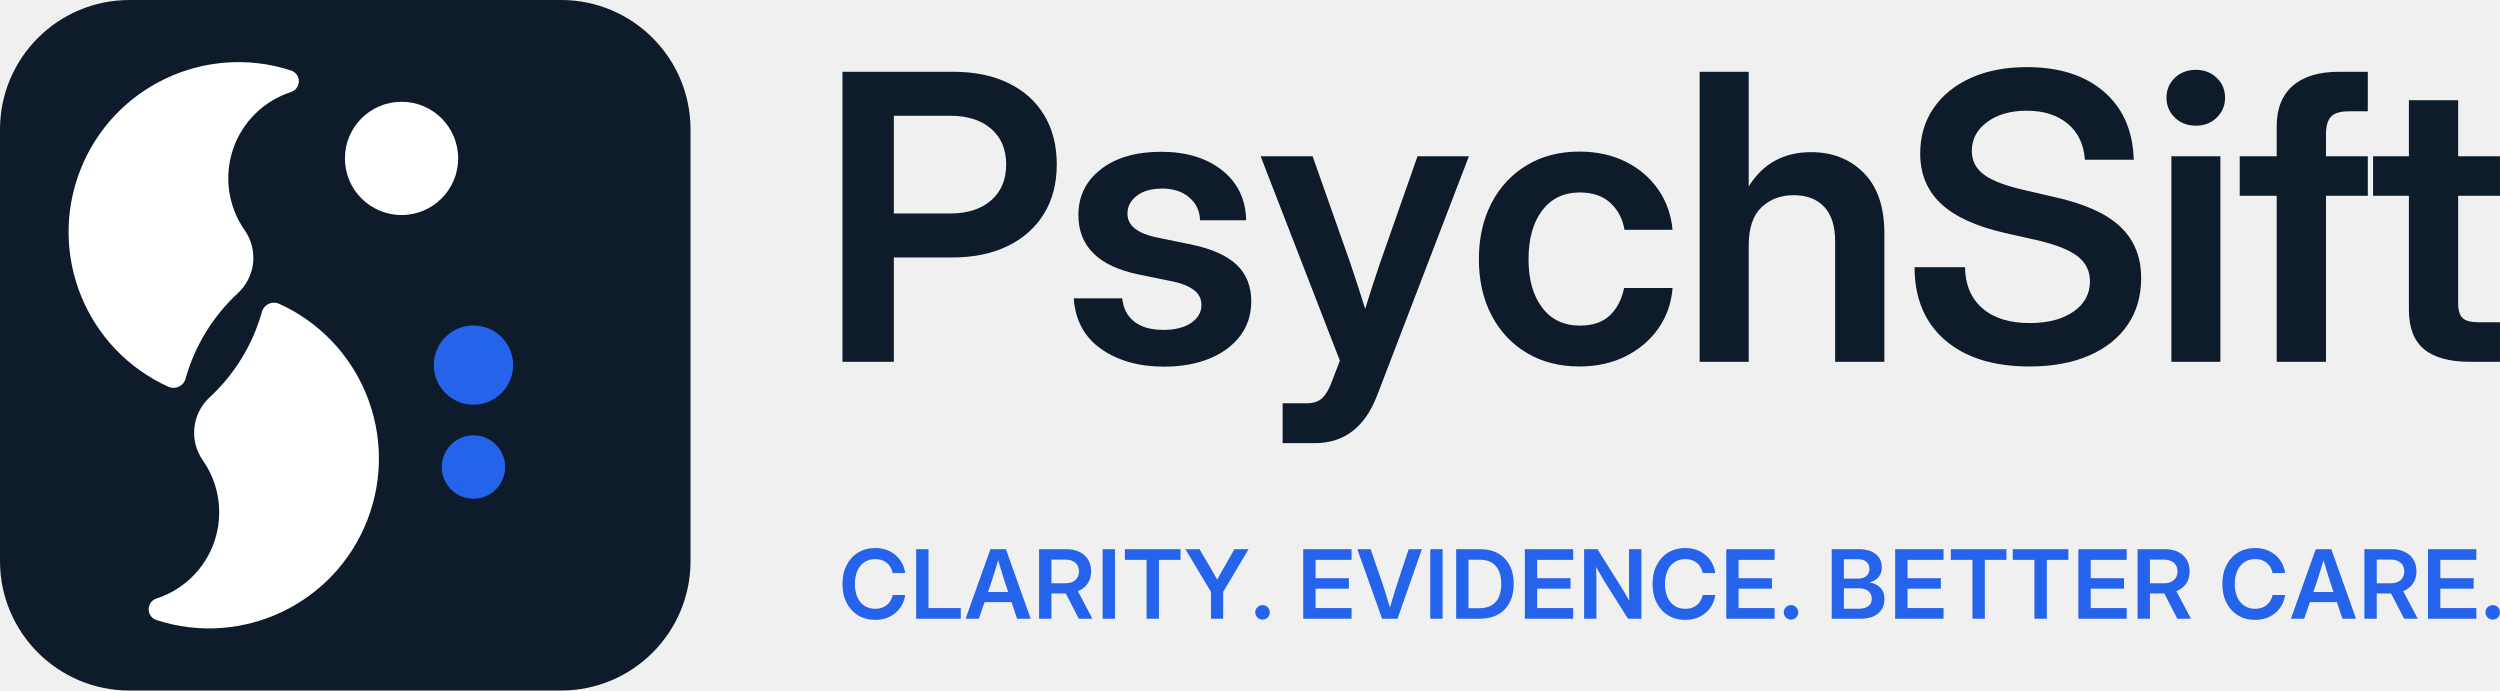
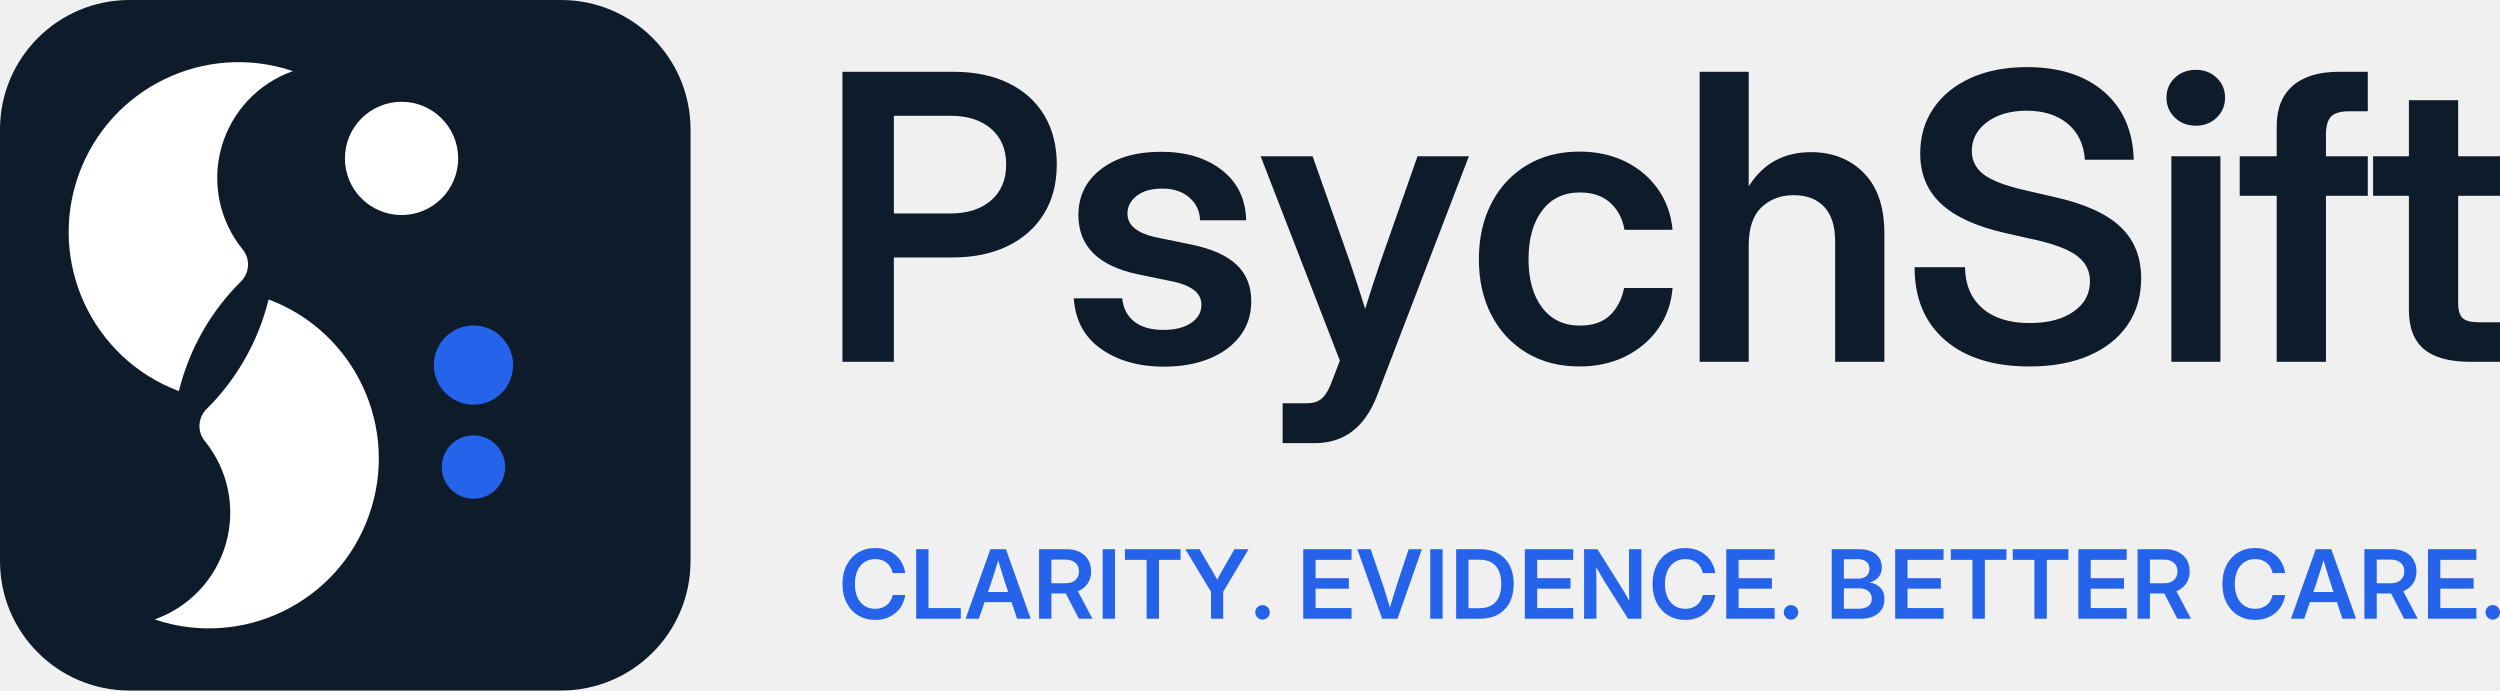
<svg xmlns="http://www.w3.org/2000/svg" viewBox="0 0 926.815 256" width="926.815" height="256" role="img" aria-label="PsychSift">
  <rect width="256" height="256" rx="48" fill="#0D1B2A" />
  <g transform="translate(25.4289 23.04) scale(2.0992)">
    <g fill="#FFFFFF">
-       <path d="M39.28 1.471 A2 2 0 0 1 39.277 5.276 A16 16 0 0 0 31.094 29.677 A8.5 8.5 0 0 1 29.899 40.796 A32.5 32.5 0 0 0 20.653 55.918 A2.2 2.2 0 0 1 17.627 57.329 A30 30 0 0 1 39.28 1.471 Z" />
-       <path d="M39.28 1.471 A2 2 0 0 1 39.277 5.276 A16 16 0 0 0 31.094 29.677 A8.5 8.5 0 0 1 29.899 40.796 A32.5 32.5 0 0 0 20.653 55.918 A2.2 2.2 0 0 1 17.627 57.329 A30 30 0 0 1 39.28 1.471 Z" transform="rotate(180 27.4 50)" />
+       <path d="M39.615 1.583 A20 20 0 0 0 30.746 33.085 A4.2 4.2 0 0 1 30.446 38.722 A41 41 0 0 0 19.478 58.094 A30 30 0 0 1 39.615 1.583 Z" />
+       <path d="M39.615 1.583 A20 20 0 0 0 30.746 33.085 A4.2 4.2 0 0 1 30.446 38.722 A41 41 0 0 0 19.478 58.094 A30 30 0 0 1 39.615 1.583 Z" transform="rotate(180 27.4 50)" />
    </g>
    <circle cx="58.8" cy="17" r="10" fill="#FFFFFF" />
    <circle cx="71.5" cy="53.5" r="7" fill="#2563EB" />
    <circle cx="71.5" cy="71.5" r="5.6" fill="#2563EB" />
  </g>
  <g transform="translate(303.372 134.1286)">
    <path d="M8.95 0.00V-107.52H50.01Q61.84 -107.52 70.47 -103.33Q79.09 -99.15 83.74 -91.43Q88.40 -83.71 88.40 -73.17Q88.40 -62.56 83.63 -54.84Q78.87 -47.12 70.18 -42.90Q61.48 -38.68 49.65 -38.68H28.00V0.00ZM28.00 -54.99H48.93Q58.52 -54.99 64.08 -59.86Q69.64 -64.73 69.64 -73.17Q69.64 -81.54 64.08 -86.38Q58.52 -91.21 48.93 -91.21H28.00Z M128.17 1.80Q114.25 1.80 104.90 -4.73Q95.56 -11.26 94.69 -23.52H112.66Q113.24 -17.97 117.13 -14.90Q121.03 -11.83 127.88 -11.83Q134.45 -11.83 138.24 -14.43Q142.03 -17.03 142.03 -21.07Q142.03 -24.53 139.21 -26.63Q136.40 -28.72 131.64 -29.73L118.65 -32.40Q96.42 -37.02 96.42 -54.41Q96.42 -64.94 104.79 -71.40Q113.16 -77.86 127.09 -77.86Q140.95 -77.86 149.64 -71.04Q158.34 -64.22 158.62 -52.46H141.52Q141.38 -57.58 137.55 -60.90Q133.73 -64.22 127.52 -64.22Q121.53 -64.22 118.07 -61.55Q114.61 -58.88 114.61 -54.99Q114.61 -51.60 117.28 -49.47Q119.95 -47.34 124.71 -46.26L138.42 -43.44Q149.75 -41.06 155.12 -35.94Q160.50 -30.81 160.50 -22.44Q160.50 -15.01 156.35 -9.56Q152.20 -4.11 144.91 -1.15Q137.63 1.80 128.17 1.80Z M172.13 30.16V15.37H181.15Q184.83 15.37 186.89 13.39Q188.95 11.40 190.53 6.93L193.35 -0.43L163.98 -76.20H183.25L197.25 -36.51Q198.69 -32.26 200.06 -28.03Q201.43 -23.81 202.73 -19.63Q205.33 -28.00 208.21 -36.51L222.14 -76.20H241.19L207.13 12.56Q200.35 30.16 184.04 30.16Z M282.12 1.73Q271.01 1.73 262.60 -3.32Q254.19 -8.37 249.54 -17.32Q244.89 -26.27 244.89 -38.03Q244.89 -49.79 249.54 -58.78Q254.19 -67.76 262.60 -72.85Q271.01 -77.93 282.12 -77.93Q291.72 -77.93 299.22 -74.22Q306.73 -70.50 311.31 -63.97Q315.89 -57.44 316.69 -48.93H298.86Q297.85 -55.06 293.63 -58.92Q289.41 -62.78 282.34 -62.78Q273.39 -62.78 268.34 -56.07Q263.29 -49.36 263.29 -38.03Q263.29 -26.77 268.34 -20.10Q273.39 -13.42 282.34 -13.42Q289.48 -13.42 293.45 -17.21Q297.42 -21.00 298.72 -27.35H316.69Q316.04 -18.98 311.45 -12.41Q306.87 -5.85 299.33 -2.06Q291.79 1.73 282.12 1.73Z M344.92 -43.08V0.00H326.73V-107.52H344.92V-65.02Q352.85 -77.72 368.01 -77.72Q379.99 -77.72 387.60 -70.00Q395.21 -62.28 395.21 -47.63V0.00H376.96V-44.74Q376.96 -53.11 372.91 -57.44Q368.87 -61.77 361.58 -61.77Q354.44 -61.77 349.68 -57.30Q344.92 -52.82 344.92 -43.08Z M448.99 1.73Q429.00 1.73 417.70 -8.05Q406.41 -17.82 406.41 -35.07H425.10Q425.25 -25.33 431.56 -19.84Q437.87 -14.36 449.13 -14.36Q459.16 -14.36 465.29 -18.58Q471.43 -22.80 471.43 -29.87Q471.43 -35.58 466.81 -39.15Q462.19 -42.72 451.44 -45.17L439.89 -47.77Q423.80 -51.45 416.15 -58.67Q408.50 -65.88 408.50 -77.21Q408.50 -86.81 413.45 -94.03Q418.39 -101.24 427.30 -105.25Q436.21 -109.25 448.05 -109.25Q466.09 -109.25 476.66 -100.09Q487.23 -90.92 487.66 -74.90H469.55Q468.97 -83.42 463.20 -88.25Q457.43 -93.09 447.98 -93.09Q439.03 -93.09 433.33 -88.90Q427.63 -84.72 427.63 -78.15Q427.63 -72.74 432.14 -69.38Q436.65 -66.03 447.18 -63.65L458.08 -61.12Q474.82 -57.44 482.61 -50.15Q490.41 -42.86 490.41 -31.03Q490.41 -21.00 485.36 -13.64Q480.30 -6.28 471.00 -2.27Q461.69 1.73 448.99 1.73Z M501.61 0.00V-76.20H519.79V0.00ZM510.70 -87.53Q506.01 -87.53 502.90 -90.53Q499.80 -93.52 499.80 -97.92Q499.80 -102.32 502.90 -105.28Q506.01 -108.24 510.70 -108.24Q515.32 -108.24 518.42 -105.28Q521.52 -102.32 521.52 -97.92Q521.52 -93.52 518.42 -90.53Q515.32 -87.53 510.70 -87.53Z M574.43 -76.20V-61.55H558.92V0.00H540.66V-61.55H526.95V-76.20H540.66V-87.31Q540.66 -97.13 546.61 -102.32Q552.57 -107.52 563.82 -107.52H574.43V-92.87H567.43Q562.74 -92.87 560.83 -90.92Q558.92 -88.97 558.92 -84.28V-76.20Z M623.44 -76.20V-61.55H607.93V-21.86Q607.93 -17.75 609.59 -16.20Q611.25 -14.65 615.65 -14.65H623.44V0.00H612.47Q600.86 0.00 595.26 -4.69Q589.67 -9.38 589.67 -19.19V-61.55H576.39V-76.20H589.67V-96.98H607.93V-76.20Z" fill="#0D1B2A" />
  </g>
  <g transform="translate(311.0731 229.3914)">
    <path d="M13.40 0.42Q9.84 0.42 7.10 -1.23Q4.36 -2.87 2.81 -5.87Q1.25 -8.87 1.25 -12.89Q1.25 -16.94 2.81 -19.93Q4.36 -22.93 7.10 -24.58Q9.84 -26.22 13.40 -26.22Q16.31 -26.22 18.67 -25.08Q21.02 -23.93 22.56 -21.86Q24.09 -19.78 24.52 -16.95H19.86Q19.34 -19.41 17.63 -20.77Q15.92 -22.12 13.44 -22.12Q11.08 -22.12 9.38 -20.97Q7.67 -19.83 6.76 -17.75Q5.85 -15.67 5.85 -12.89Q5.85 -10.11 6.76 -8.04Q7.67 -5.97 9.37 -4.83Q11.07 -3.69 13.44 -3.69Q15.90 -3.69 17.61 -5.02Q19.33 -6.36 19.88 -8.82H24.52Q24.09 -5.99 22.56 -3.92Q21.02 -1.85 18.67 -0.72Q16.31 0.42 13.40 0.42Z M28.58 0.00V-25.80H33.15V-3.97H45.12V0.00Z M46.89 0.00 56.10 -25.80H61.85L71.03 0.00H65.99L63.93 -6.17H53.92L51.81 0.00ZM55.20 -9.92H62.69L61.47 -13.56Q60.90 -15.34 60.30 -17.28Q59.71 -19.22 58.98 -21.67Q58.25 -19.22 57.65 -17.28Q57.04 -15.34 56.45 -13.56Z M74.14 0.00V-25.80H84.20Q87.04 -25.80 89.11 -24.80Q91.18 -23.80 92.30 -21.94Q93.43 -20.09 93.43 -17.56Q93.43 -14.93 92.13 -13.04Q90.83 -11.15 88.53 -10.22L93.92 0.00H88.88L84.03 -9.39Q83.97 -9.39 83.90 -9.39H78.71V0.00ZM78.71 -13.16H83.97Q86.26 -13.16 87.59 -14.35Q88.93 -15.53 88.93 -17.56Q88.93 -19.57 87.59 -20.75Q86.24 -21.93 83.94 -21.93H78.71Z M102.28 -25.80V0.00H97.71V-25.80Z M105.96 -21.84V-25.80H126.59V-21.84H118.59V0.00H114.00V-21.84Z M137.88 0.00V-9.98L128.36 -25.80H133.62L138.28 -17.86Q138.77 -17.02 139.23 -16.18Q139.70 -15.34 140.17 -14.50Q140.62 -15.34 141.08 -16.18Q141.54 -17.02 142.02 -17.86L146.58 -25.80H151.82L142.39 -9.98V0.00Z M156.97 0.31Q155.85 0.31 155.07 -0.48Q154.29 -1.26 154.29 -2.37Q154.29 -3.50 155.07 -4.28Q155.85 -5.06 156.97 -5.06Q158.10 -5.06 158.88 -4.28Q159.66 -3.50 159.66 -2.37Q159.66 -1.26 158.88 -0.48Q158.10 0.31 156.97 0.31Z M172.07 0.00V-25.80H189.99V-21.84H176.64V-15.05H188.99V-11.15H176.64V-3.97H189.99V0.00Z M201.32 0.00 192.11 -25.80H197.06L201.72 -12.24Q202.24 -10.62 202.85 -8.62Q203.47 -6.62 204.21 -4.16Q204.94 -6.62 205.55 -8.62Q206.15 -10.62 206.66 -12.24L211.16 -25.80H216.06L207.02 0.00Z M223.74 -25.80V0.00H219.16V-25.80Z M237.47 0.00H228.76V-25.80H237.67Q241.51 -25.80 244.30 -24.24Q247.09 -22.67 248.59 -19.79Q250.10 -16.90 250.10 -12.94Q250.10 -8.94 248.59 -6.04Q247.09 -3.13 244.25 -1.57Q241.42 0.00 237.47 0.00ZM233.34 -3.91H237.23Q241.44 -3.91 243.46 -6.28Q245.48 -8.64 245.48 -12.94Q245.48 -17.20 243.47 -19.54Q241.46 -21.89 237.37 -21.89H233.34Z M254.23 0.00V-25.80H272.15V-21.84H258.80V-15.05H271.15V-11.15H258.80V-3.97H272.15V0.00Z M276.19 0.00V-25.80H281.13L290.18 -11.41Q290.65 -10.69 291.41 -9.35Q292.18 -8.02 292.96 -6.63Q292.90 -8.09 292.88 -9.53Q292.85 -10.98 292.85 -11.74V-25.80H297.44V0.00H292.49L284.31 -12.95Q283.76 -13.82 282.79 -15.46Q281.82 -17.09 280.64 -19.19Q280.73 -17.04 280.75 -15.43Q280.76 -13.82 280.76 -12.97V0.00Z M313.72 0.42Q310.16 0.42 307.42 -1.23Q304.68 -2.87 303.13 -5.87Q301.57 -8.87 301.57 -12.89Q301.57 -16.94 303.13 -19.93Q304.68 -22.93 307.42 -24.58Q310.16 -26.22 313.72 -26.22Q316.63 -26.22 318.99 -25.08Q321.34 -23.93 322.88 -21.86Q324.41 -19.78 324.84 -16.95H320.18Q319.66 -19.41 317.95 -20.77Q316.24 -22.12 313.76 -22.12Q311.40 -22.12 309.70 -20.97Q307.99 -19.83 307.08 -17.75Q306.17 -15.67 306.17 -12.89Q306.17 -10.11 307.08 -8.04Q307.99 -5.97 309.69 -4.83Q311.39 -3.69 313.76 -3.69Q316.22 -3.69 317.93 -5.02Q319.65 -6.36 320.20 -8.82H324.84Q324.41 -5.99 322.88 -3.92Q321.34 -1.85 318.99 -0.72Q316.63 0.42 313.72 0.42Z M328.90 0.00V-25.80H346.82V-21.84H333.47V-15.05H345.82V-11.15H333.47V-3.97H346.82V0.00Z M352.91 0.31Q351.78 0.31 351.00 -0.48Q350.22 -1.26 350.22 -2.37Q350.22 -3.50 351.00 -4.28Q351.78 -5.06 352.91 -5.06Q354.03 -5.06 354.81 -4.28Q355.59 -3.50 355.59 -2.37Q355.59 -1.26 354.81 -0.48Q354.03 0.31 352.91 0.31Z M368.00 0.00V-25.80H377.98Q382.06 -25.80 384.31 -23.97Q386.55 -22.13 386.55 -19.10Q386.55 -16.87 385.35 -15.45Q384.14 -14.03 382.06 -13.46V-13.42Q384.37 -13.14 385.95 -11.58Q387.54 -10.01 387.54 -7.26Q387.54 -4.00 385.23 -2.00Q382.91 0.00 378.43 0.00ZM372.50 -3.72H377.94Q380.28 -3.72 381.56 -4.68Q382.84 -5.63 382.84 -7.41Q382.84 -9.21 381.59 -10.25Q380.33 -11.29 378.05 -11.29H372.50ZM372.50 -14.88H377.77Q379.74 -14.88 380.86 -15.86Q381.98 -16.83 381.98 -18.48Q381.98 -20.14 380.86 -21.11Q379.74 -22.08 377.77 -22.08H372.50Z M391.52 0.00V-25.80H409.45V-21.84H396.10V-15.05H408.45V-11.15H396.10V-3.97H409.45V0.00Z M412.14 -21.84V-25.80H432.76V-21.84H424.76V0.00H420.17V-21.84Z M435.11 -21.84V-25.80H455.73V-21.84H447.73V0.00H443.14V-21.84Z M459.43 0.00V-25.80H477.35V-21.84H464.00V-15.05H476.35V-11.15H464.00V-3.97H477.35V0.00Z M481.39 0.00V-25.80H491.45Q494.29 -25.80 496.36 -24.80Q498.43 -23.80 499.56 -21.94Q500.68 -20.09 500.68 -17.56Q500.68 -14.93 499.39 -13.04Q498.09 -11.15 495.78 -10.22L501.17 0.00H496.13L491.28 -9.39Q491.23 -9.39 491.16 -9.39H485.96V0.00ZM485.96 -13.16H491.23Q493.51 -13.16 494.85 -14.35Q496.18 -15.53 496.18 -17.56Q496.18 -19.57 494.84 -20.75Q493.50 -21.93 491.19 -21.93H485.96Z M524.97 0.42Q521.41 0.42 518.67 -1.23Q515.93 -2.87 514.38 -5.87Q512.82 -8.87 512.82 -12.89Q512.82 -16.94 514.38 -19.93Q515.93 -22.93 518.67 -24.58Q521.41 -26.22 524.97 -26.22Q527.88 -26.22 530.24 -25.08Q532.59 -23.93 534.13 -21.86Q535.66 -19.78 536.09 -16.95H531.43Q530.91 -19.41 529.20 -20.77Q527.49 -22.12 525.01 -22.12Q522.65 -22.12 520.95 -20.97Q519.24 -19.83 518.33 -17.75Q517.42 -15.67 517.42 -12.89Q517.42 -10.11 518.33 -8.04Q519.24 -5.97 520.94 -4.83Q522.64 -3.69 525.01 -3.69Q527.47 -3.69 529.18 -5.02Q530.90 -6.36 531.45 -8.82H536.09Q535.66 -5.99 534.13 -3.92Q532.59 -1.85 530.24 -0.72Q527.88 0.42 524.97 0.42Z M538.23 0.00 547.44 -25.80H553.19L562.37 0.00H557.33L555.27 -6.17H545.26L543.15 0.00ZM546.54 -9.92H554.02L552.81 -13.56Q552.24 -15.34 551.64 -17.28Q551.04 -19.22 550.32 -21.67Q549.59 -19.22 548.98 -17.28Q548.38 -15.34 547.79 -13.56Z M565.47 0.00V-25.80H575.54Q578.38 -25.80 580.45 -24.80Q582.52 -23.80 583.64 -21.94Q584.77 -20.09 584.77 -17.56Q584.77 -14.93 583.47 -13.04Q582.17 -11.15 579.87 -10.22L585.25 0.00H580.21L575.36 -9.39Q575.31 -9.39 575.24 -9.39H570.05V0.00ZM570.05 -13.16H575.31Q577.60 -13.16 578.93 -14.35Q580.26 -15.53 580.26 -17.56Q580.26 -19.57 578.92 -20.75Q577.58 -21.93 575.28 -21.93H570.05Z M589.05 0.00V-25.80H606.97V-21.84H593.62V-15.05H605.97V-11.15H593.62V-3.97H606.97V0.00Z M613.06 0.31Q611.93 0.31 611.15 -0.48Q610.37 -1.26 610.37 -2.37Q610.37 -3.50 611.15 -4.28Q611.93 -5.06 613.06 -5.06Q614.18 -5.06 614.96 -4.28Q615.74 -3.50 615.74 -2.37Q615.74 -1.26 614.96 -0.48Q614.18 0.31 613.06 0.31Z" fill="#2563EB" />
  </g>
</svg>
